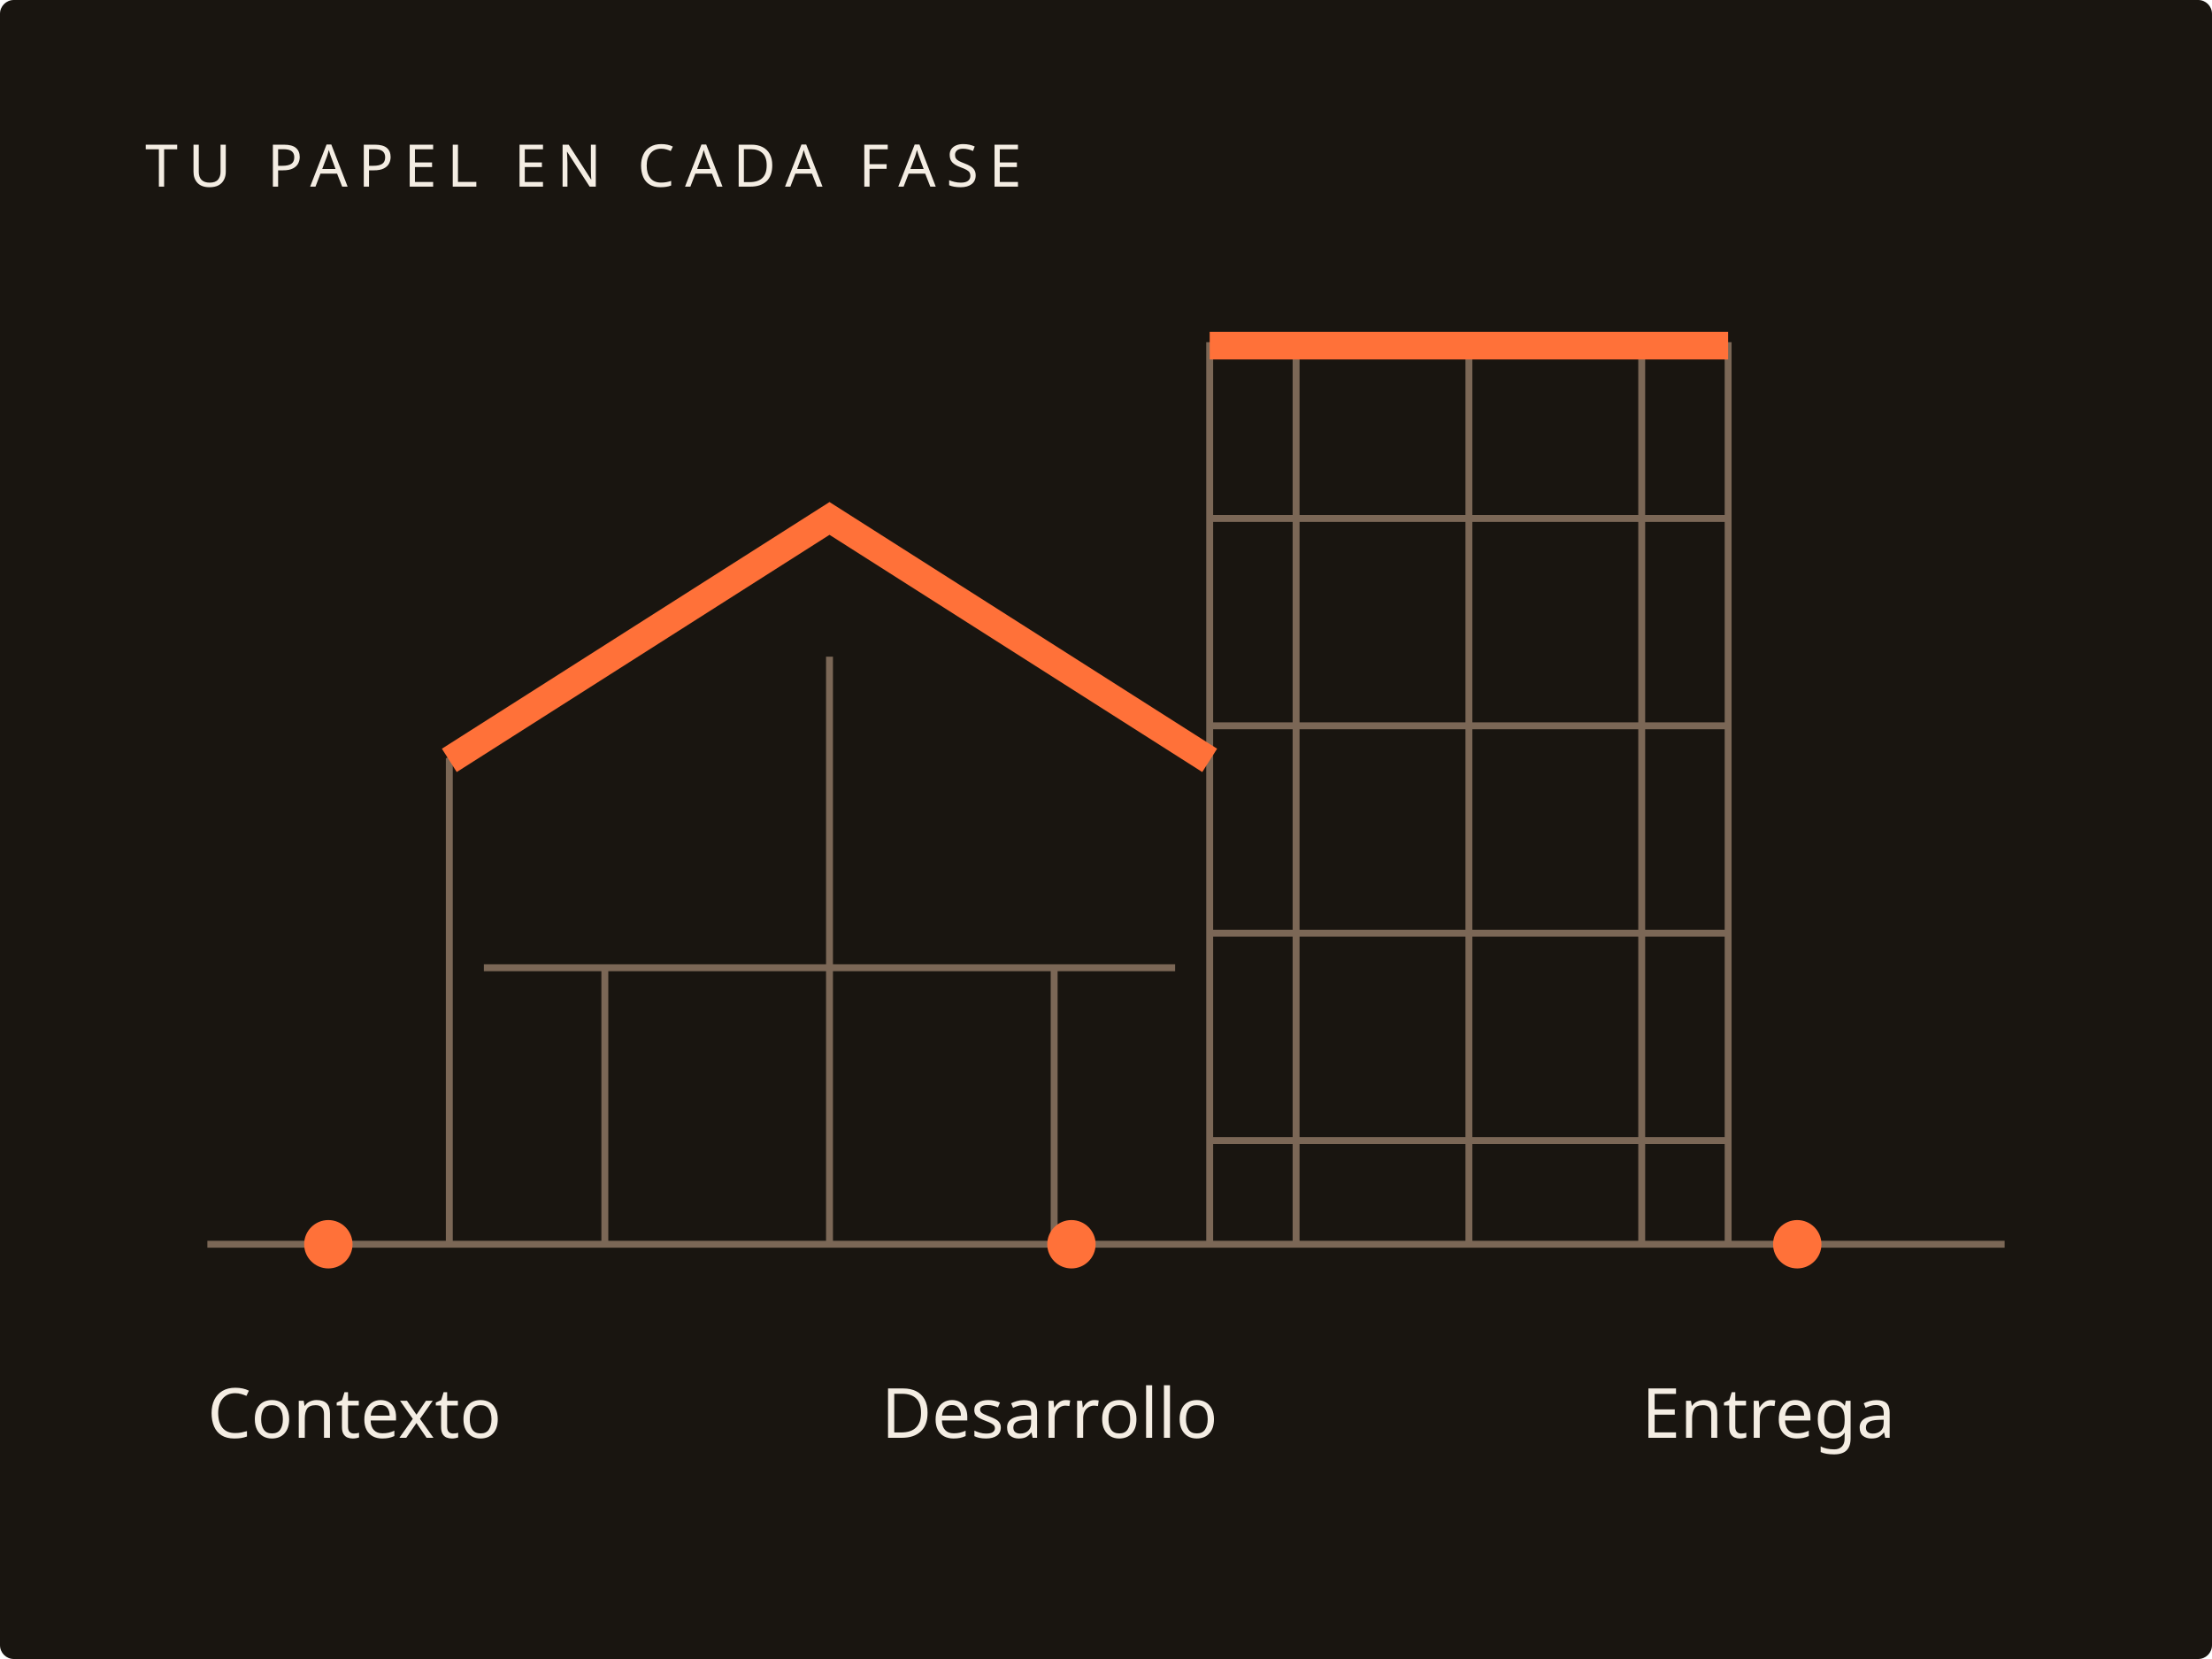
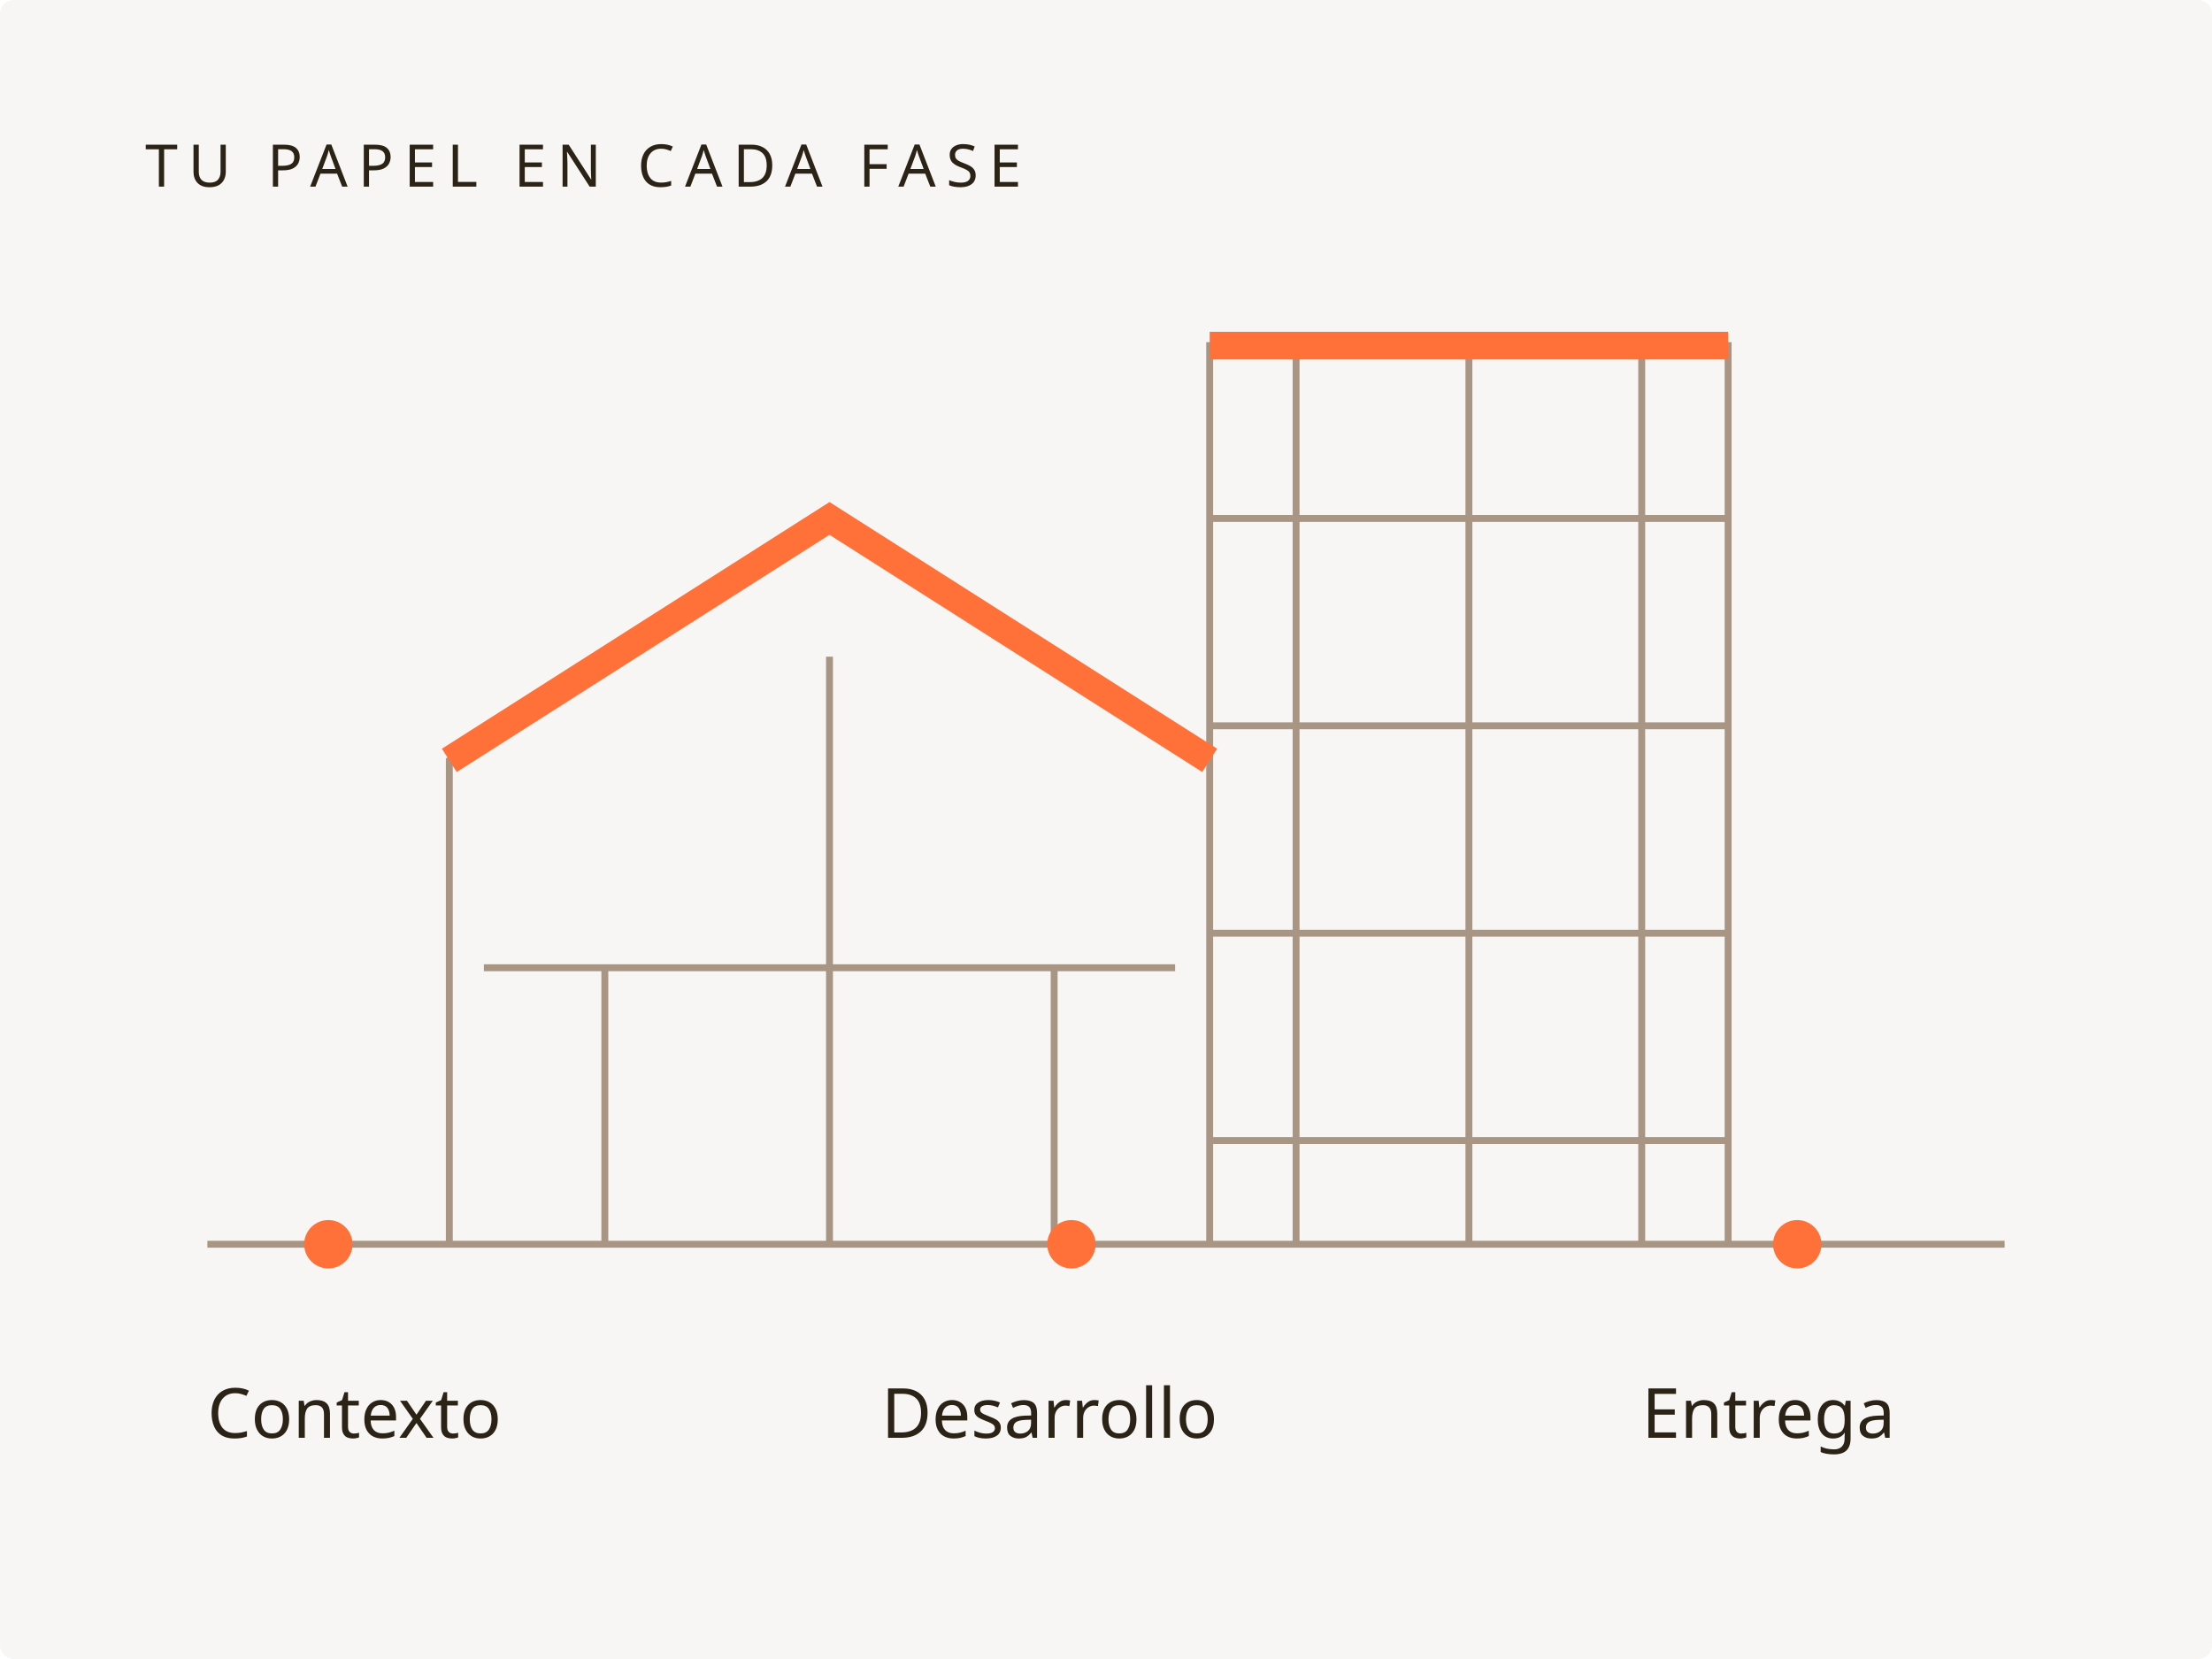
<svg xmlns="http://www.w3.org/2000/svg" viewBox="0 0 640 480" role="img" aria-labelledby="t d">
-   <rect width="640" height="480" rx="4" fill="#191510" />
-   <g stroke="#7b6756" stroke-width="2" fill="none">
+   <rect width="640" height="480" rx="4" fill="#f8f6f4" />
+   <g stroke="#a99584" stroke-width="2" fill="none">
    <path d="M60 360h520M130 360V220l110-70 110 70v140M350 360V100h150v260M375 100v260M425 100v260M475 100v260M350 150h150M350 210h150M350 270h150M350 330h150" />
    <path d="M140 280h200M175 360v-80M240 360V190M305 360v-80" />
  </g>
  <path d="M130 220l110-70 110 70M350 100h150" stroke="#ff7139" stroke-width="8" fill="none" />
-   <g font-family="system-ui,sans-serif" fill="#f4ede3">
+   <g font-family="system-ui,sans-serif" fill="#2c2317">
    <text x="42" y="54" font-size="17" letter-spacing="3">TU PAPEL EN CADA FASE</text>
    <text x="60" y="416" font-size="20">Contexto</text>
    <text x="255" y="416" font-size="20">Desarrollo</text>
    <text x="475" y="416" font-size="20">Entrega</text>
  </g>
  <g fill="#ff7139">
    <circle cx="95" cy="360" r="7" />
    <circle cx="310" cy="360" r="7" />
    <circle cx="520" cy="360" r="7" />
  </g>
</svg>
